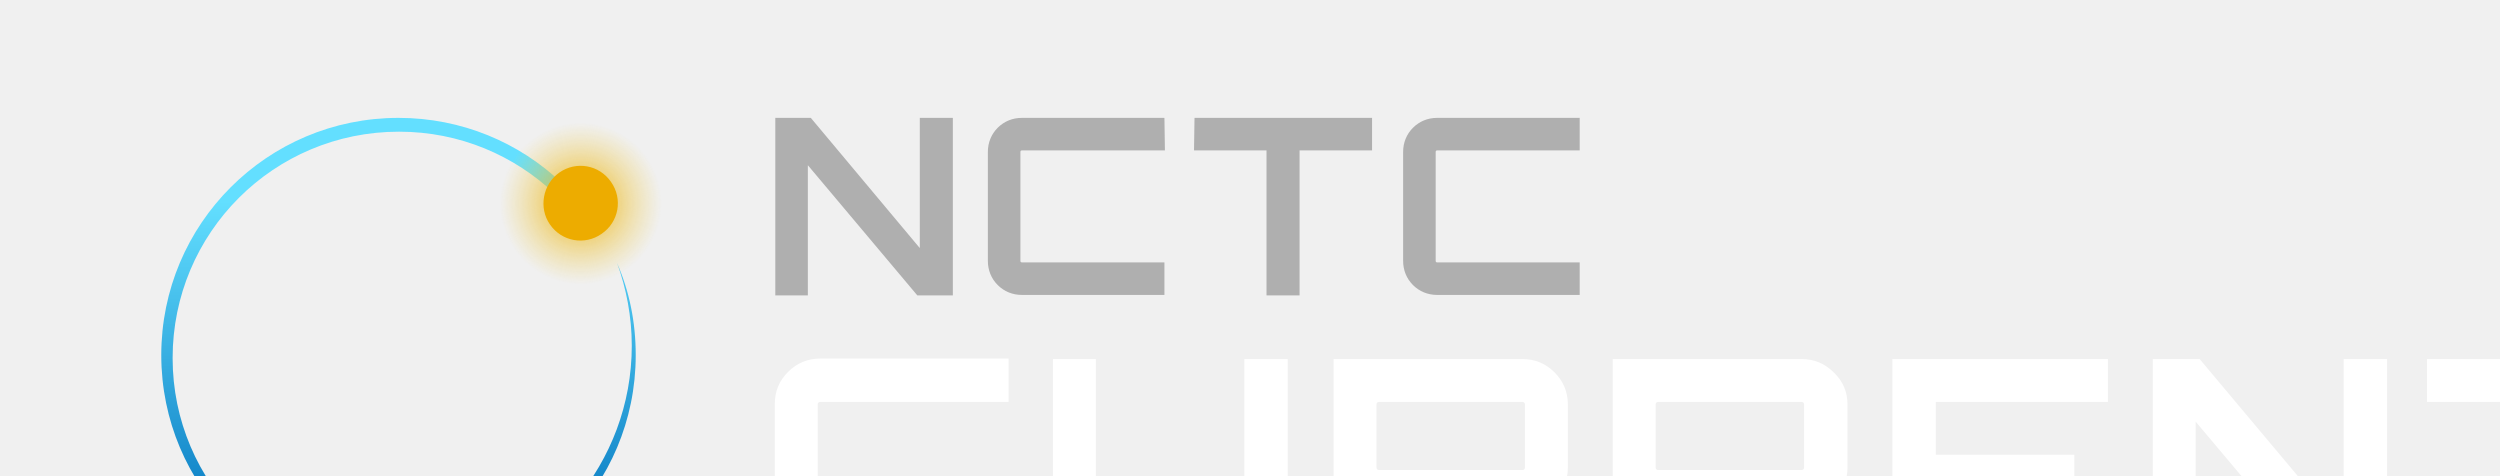
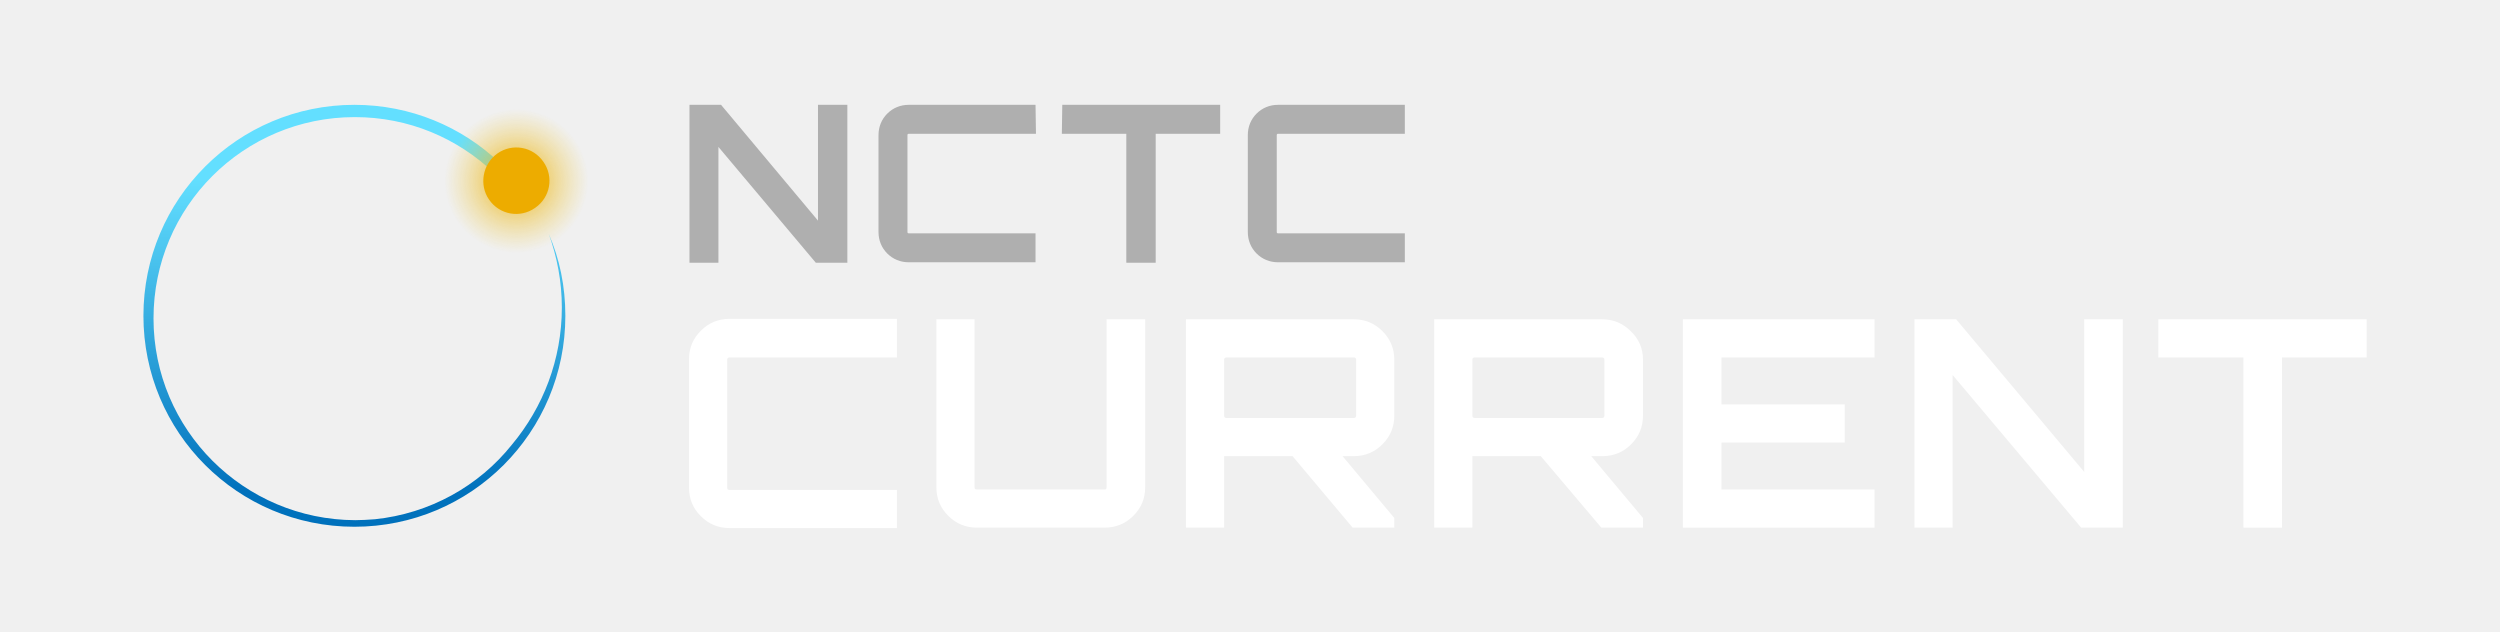
- <svg xmlns="http://www.w3.org/2000/svg" version="1.1" id="Layer_1" x="0px" y="0px" viewbox="0 0 570 144" style="enable-background:new 0 0 570 144;" xml:space="preserve">
+ <svg xmlns="http://www.w3.org/2000/svg" version="1.1" id="Layer_1" x="0px" y="0px" viewBox="0 0 570 144" style="enable-background:new 0 0 570 144;" xml:space="preserve">
  <style type="text/css">
  .st0{fill:url(#SVGID_1_);}
  .st1{fill:url(#SVGID_2_);}
  .st2{fill:#EDAC00;}
  .st3{fill:url(#SVGID_3_);}
  .st4{fill:#FFFFFF;}
  .st5{fill:#AFAFAF;}
</style>
  <g>
    <g id="Eclipse_3_1_">
      <g>
        <g>
          <g>
            <g>
              <linearGradient id="SVGID_1_" gradientUnits="userSpaceOnUse" x1="80.8" y1="7343.968" x2="80.8" y2="7242.289" gradientTransform="matrix(1 0 0 1 0 -7232)">
                <stop offset="0" style="stop-color:#0071BC" />
                <stop offset="0.7" style="stop-color:#63DFFF" />
              </linearGradient>
              <path class="st0" d="M128.1,70.1c0,11.9-4.3,22.8-11.4,31.3c-7.5,9.4-18.7,15.7-31.3,17h-0.1l0,0c-1.4,0.1-2.9,0.2-4.3,0.2               c-25.4-0.1-46-20.6-46-46s20.5-45.9,45.9-45.9c12.3,0,23.4,4.8,31.7,12.7l1.3-2.3c-8.6-8.2-20.3-13.2-33.1-13.2               c-26.6,0-48.1,21.5-48.1,48.1s21.5,48.1,48.1,48.1s48.1-21.5,48.1-48.1c0-6.7-1.3-13-3.8-18.7C127,58.5,128.1,64.2,128.1,70.1               z" />
            </g>
          </g>
        </g>
        <radialGradient id="SVGID_2_" cx="117.75" cy="7273.25" r="16.423" gradientTransform="matrix(1 0 0 1 0 -7232)" gradientUnits="userSpaceOnUse">
          <stop offset="0" style="stop-color:#EDAC00" />
          <stop offset="1" style="stop-color:#EFD055;stop-opacity:0" />
        </radialGradient>
        <path class="st1" d="M108.3,27.8c7.4-5.2,17.7-3.4,22.9,4s3.4,17.7-4,22.9c-7.4,5.2-17.7,3.4-22.9-4           C99.1,43.2,100.9,33,108.3,27.8z" />
        <g>
          <g>
            <path class="st2" d="M113.4,35c3.4-2.4,8.1-1.6,10.5,1.9c2.4,3.4,1.6,8.1-1.9,10.5c-3.4,2.4-8.1,1.6-10.5-1.9               C109.2,42.2,110,37.4,113.4,35z" />
          </g>
        </g>
        <g>
          <g>
            <radialGradient id="SVGID_3_" cx="117.763" cy="7273.254" r="1.891" gradientTransform="matrix(1 0 0 1 0 -7232)" gradientUnits="userSpaceOnUse">
              <stop offset="0" style="stop-color:#FFFFFF;stop-opacity:0" />
              <stop offset="0.141" style="stop-color:#FFFFFF;stop-opacity:1.062143e-06" />
              <stop offset="1" style="stop-color:#FFFFFF;stop-opacity:7.514814e-06" />
            </radialGradient>
            <path class="st3" d="M116.7,39.7c0.9-0.6,2-0.4,2.6,0.5s0.4,2-0.5,2.6s-2,0.4-2.6-0.5C115.6,41.5,115.8,40.3,116.7,39.7z" />
          </g>
        </g>
      </g>
    </g>
    <g>
      <path class="st4" d="M204.5,81.5h-38.2c-0.3,0-0.5,0.2-0.5,0.5v29.2c0,0.3,0.1,0.5,0.5,0.5h38.2v8.7h-38.2c-2.5,0-4.7-0.9-6.5-2.7         s-2.7-3.9-2.7-6.5V81.9c0-2.6,0.9-4.7,2.7-6.5s4-2.7,6.5-2.7h38.2V81.5z" />
      <path class="st4" d="M252.3,111.1V72.8h8.8v38.3c0,2.6-0.9,4.7-2.7,6.5c-1.8,1.8-4,2.7-6.5,2.7h-29.2c-2.5,0-4.7-0.9-6.5-2.7         s-2.7-3.9-2.7-6.5V72.8h8.7v38.3c0,0.3,0.1,0.5,0.5,0.5h29.2C252.2,111.6,252.3,111.4,252.3,111.1z" />
      <path class="st4" d="M317.9,82v12.8c0,2.5-0.9,4.7-2.7,6.5c-1.8,1.8-4,2.7-6.5,2.7h-2.6l11.8,14.1v2.2h-9.5L294.7,104h-15.4h-0.2         v16.3h-8.7V72.8h38.3c2.5,0,4.7,0.9,6.5,2.7C317,77.3,317.9,79.5,317.9,82z M279.6,95.3h29.1c0.3,0,0.5-0.2,0.5-0.5V82         c0-0.3-0.2-0.5-0.5-0.5h-29.1c-0.3,0-0.5,0.2-0.5,0.5v12.8C279.1,95.1,279.3,95.3,279.6,95.3z" />
      <path class="st4" d="M374.6,82v12.8c0,2.5-0.9,4.7-2.7,6.5c-1.8,1.8-4,2.7-6.5,2.7h-2.6l11.8,14.1v2.2h-9.5L351.3,104h-15.4h-0.2         v16.3H327V72.8h38.3c2.5,0,4.7,0.9,6.5,2.7C373.7,77.3,374.6,79.5,374.6,82z M336.2,95.3h29.1c0.3,0,0.5-0.2,0.5-0.5V82         c0-0.3-0.2-0.5-0.5-0.5h-29.1c-0.3,0-0.5,0.2-0.5,0.5v12.8C335.7,95.1,335.9,95.3,336.2,95.3z" />
      <path class="st4" d="M427.4,72.8v8.7h-34.9v10.7h28.1v8.7h-28.1v10.7h34.9v8.7h-43.7V72.8H427.4z" />
      <path class="st4" d="M475.2,107.6V72.8h8.8v47.5h-9.5l-29.3-34.8v34.8h-8.7V72.8h9.5L475.2,107.6z" />
      <path class="st4" d="M492.1,72.8h47.5v8.7h-19.3v38.8h-8.8V81.5h-19.4V72.8L492.1,72.8z" />
    </g>
    <g>
      <path class="st5" d="M186.5,50.3V23.9h6.7v36H186l-22.2-26.4v26.4h-6.6v-36h7.2L186.5,50.3z" />
      <path class="st5" d="M236.2,30.5h-29c-0.2,0-0.3,0.1-0.3,0.3v22.1c0,0.2,0.1,0.3,0.3,0.3h28.9v6.6h-28.9c-1.9,0-3.6-0.7-4.9-2         c-1.3-1.3-2-3-2-4.9V30.8c0-1.9,0.7-3.6,2-4.9s3-2,4.9-2h28.9L236.2,30.5L236.2,30.5z" />
      <path class="st5" d="M242.2,23.9h36v6.6h-14.7v29.4h-6.7V30.5h-14.7L242.2,23.9L242.2,23.9z" />
      <path class="st5" d="M320.3,30.5h-28.9c-0.2,0-0.3,0.1-0.3,0.3v22.1c0,0.2,0.1,0.3,0.3,0.3h28.9v6.6h-28.9c-1.9,0-3.6-0.7-4.9-2         s-2-3-2-4.9V30.8c0-1.9,0.7-3.6,2-4.9s3-2,4.9-2h28.9V30.5z" />
    </g>
  </g>
</svg>
